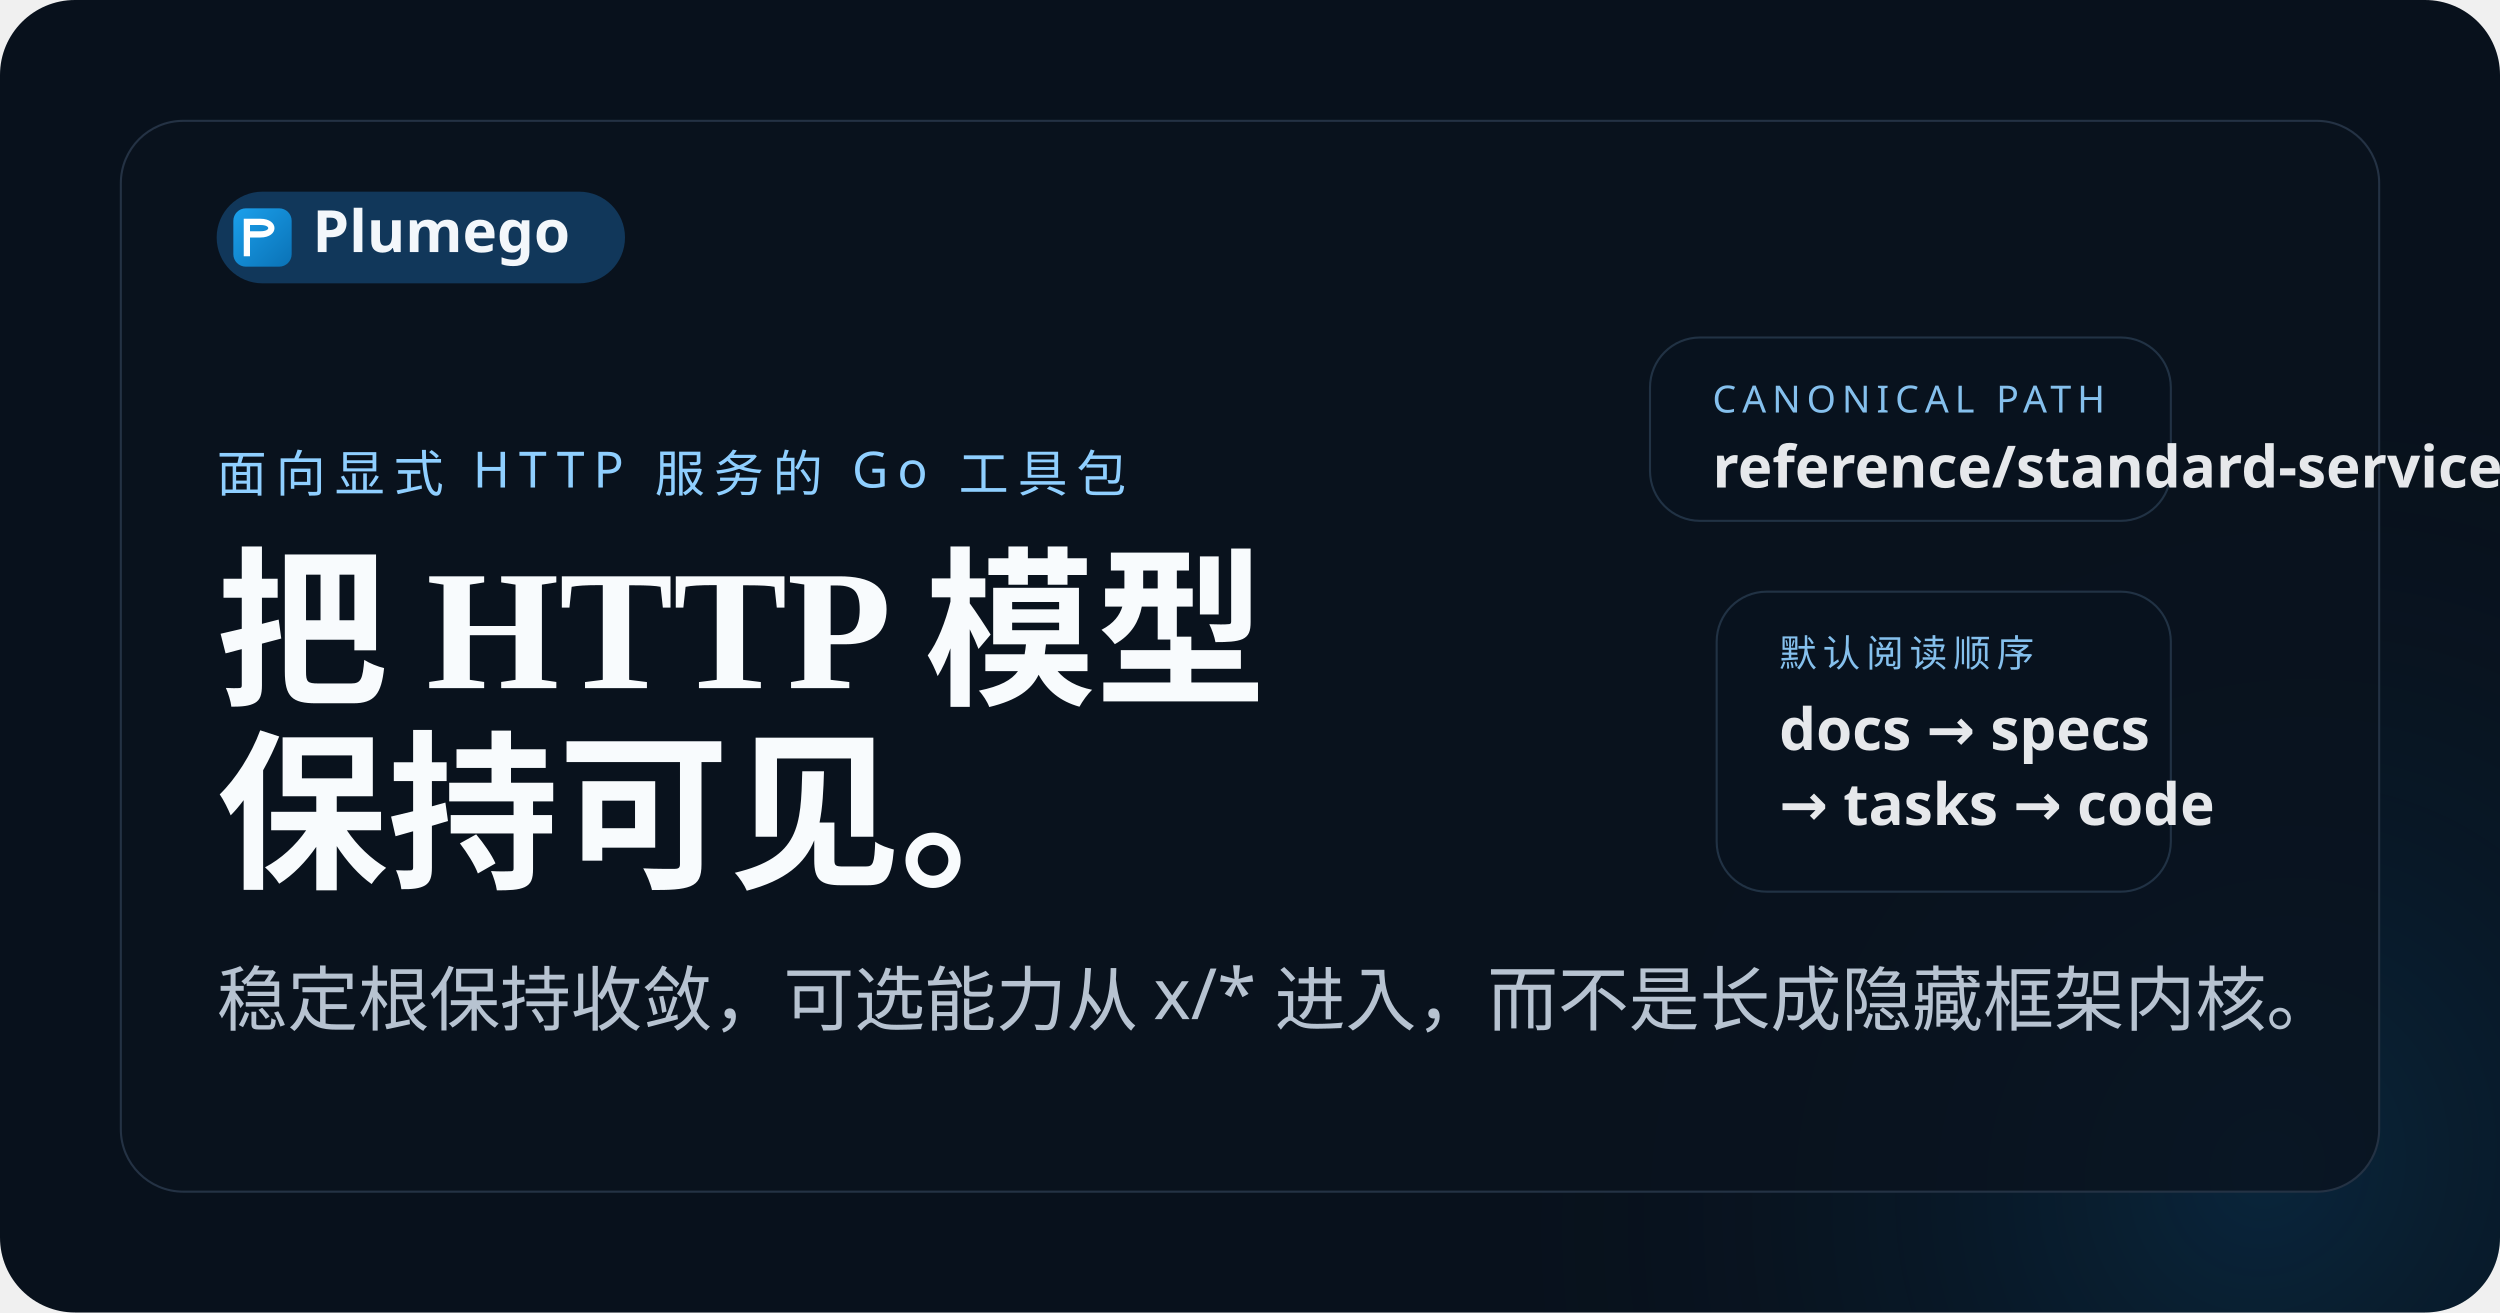
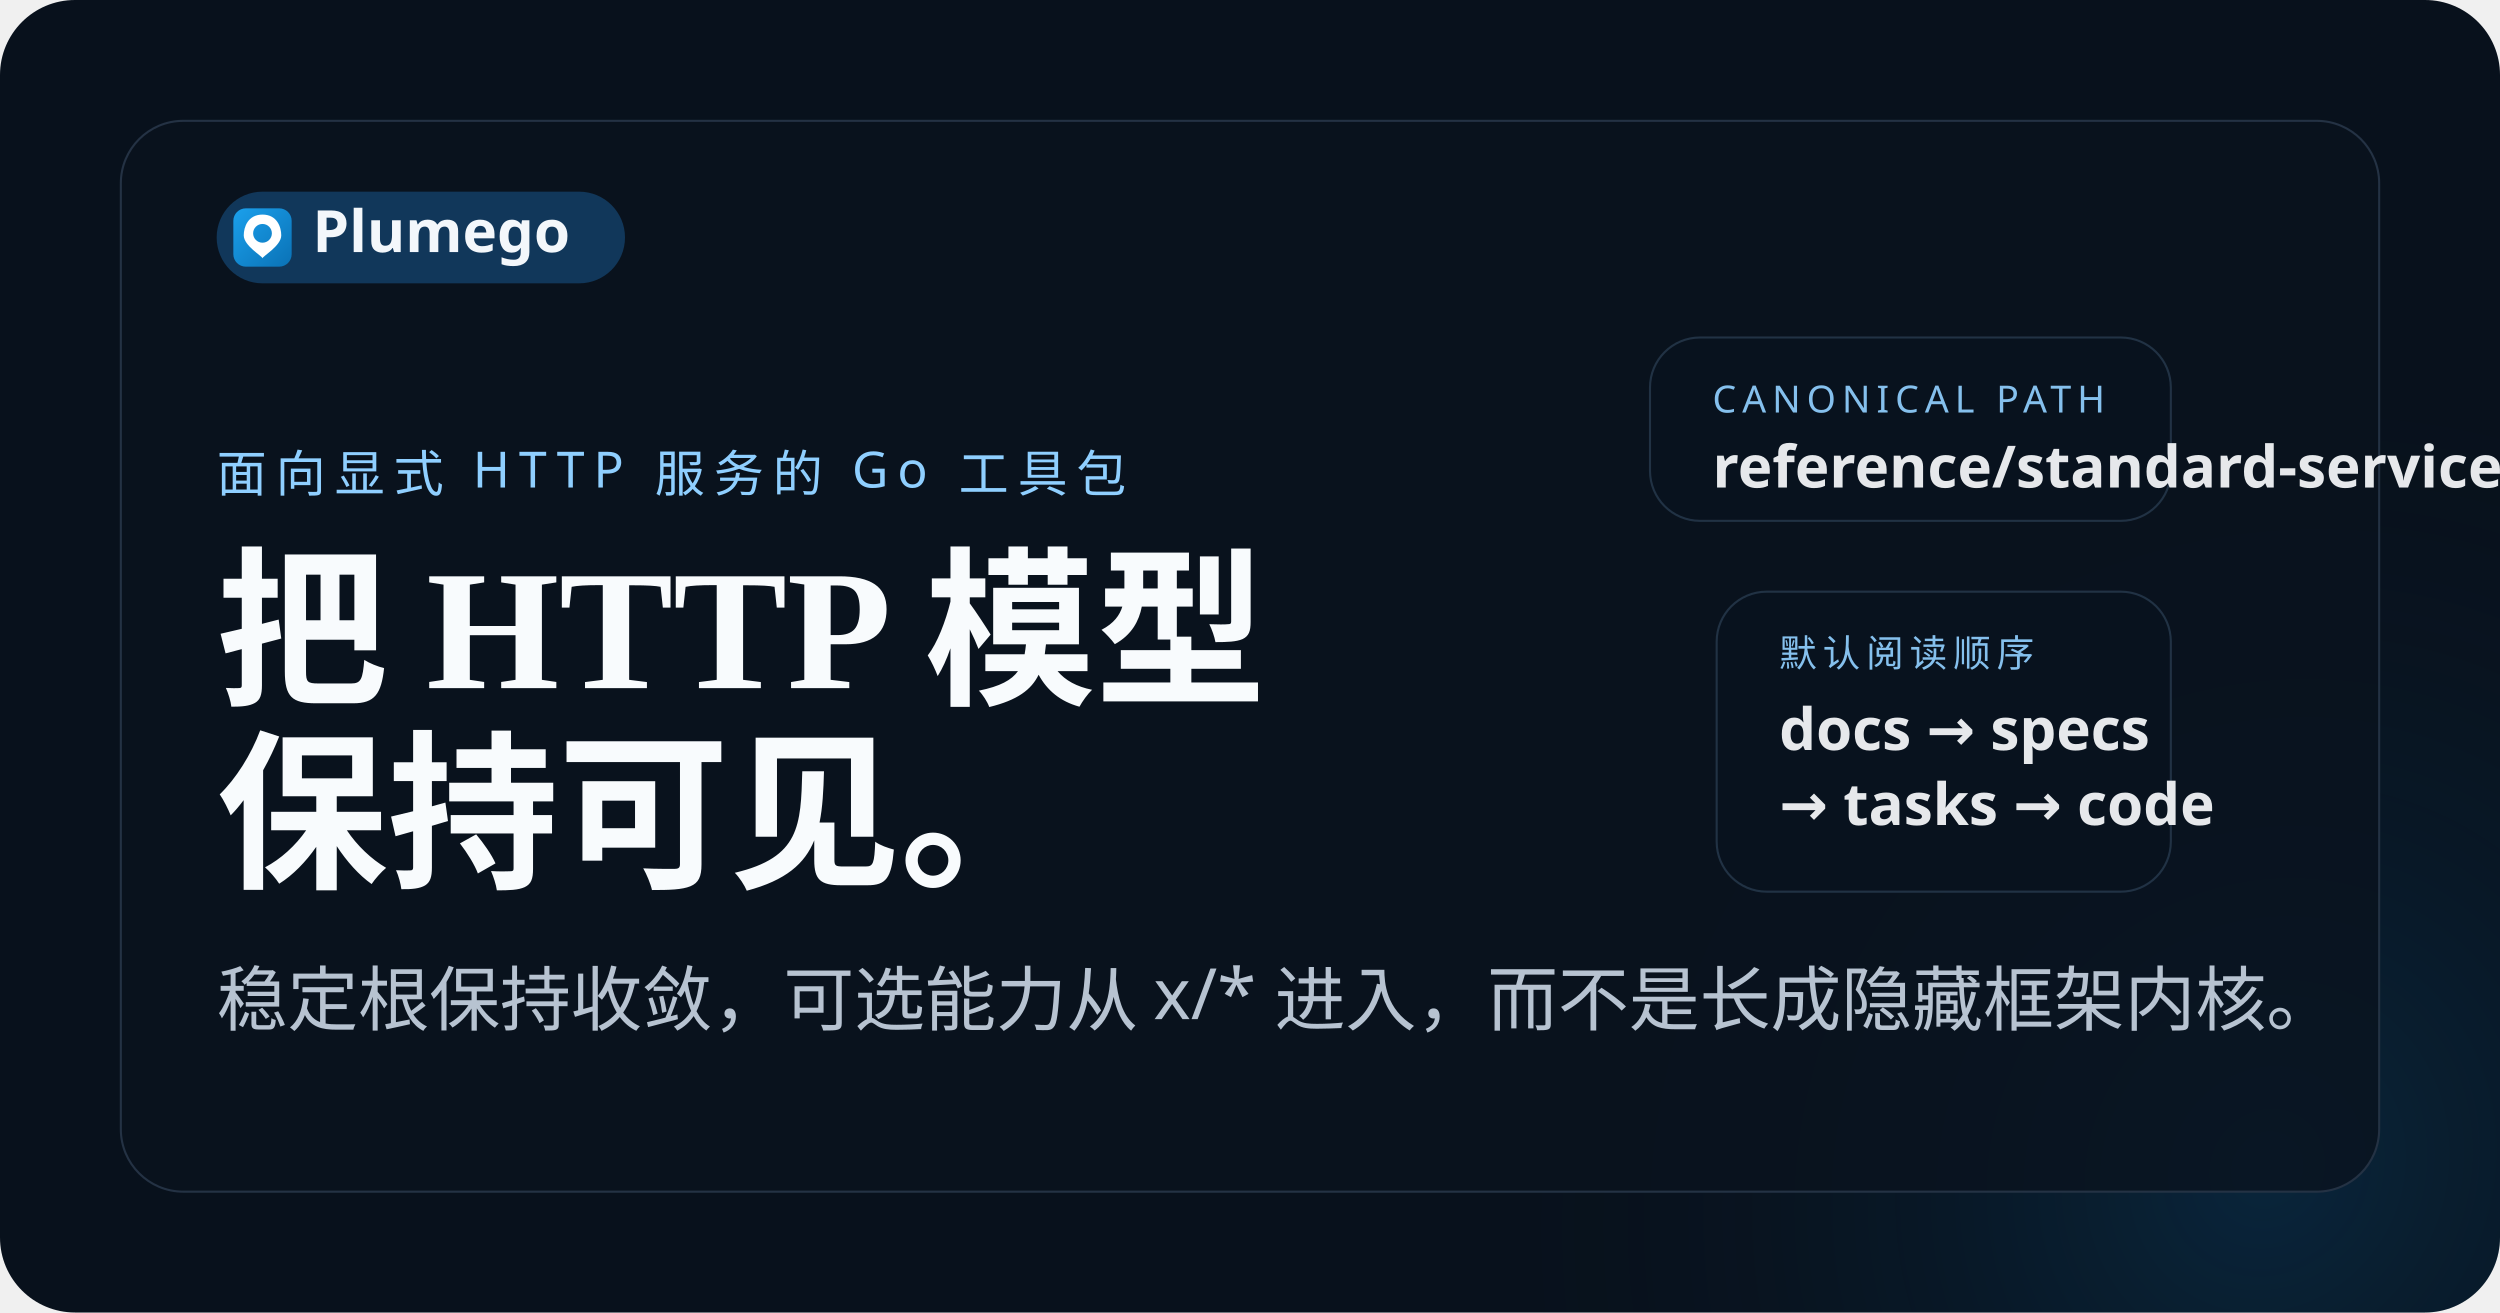
<svg xmlns="http://www.w3.org/2000/svg" width="1200" height="630" viewBox="0 0 1200 630" fill="none">
  <rect width="1200" height="630" rx="36" fill="#08111C" />
  <rect width="1200" height="630" rx="36" fill="url(#paint0_radial)" />
  <rect x="58" y="58" width="1084" height="514" rx="30" fill="rgba(9,18,30,0.78)" stroke="#243244" />
  <rect x="104" y="92" width="196" height="44" rx="22" fill="#11375A" />
  <rect x="112" y="100" width="28" height="28" rx="6" fill="url(#badge-g)" />
-   <path fill-rule="evenodd" fill="#FFFFFF" d="M 117 123 L 117 105 L 125 105        C 134 105 134 114 125 114        L 120 114 L 120 123 Z        M 120 108 L 125 108        C 130 108 130 111 125 111        L 120 111 Z" />
+   <path fill-rule="evenodd" fill="#FFFFFF" d="M 126 103        C 133 103, 135 109, 135 113        C 135 118, 126 123, 126 124        C 126 123, 117 118, 117 113        C 117 109, 119 103, 126 103 Z        M 121.5 112        A 4.5 4.5 0 0 1 130.5 112        A 4.5 4.5 0 0 1 121.5 112 Z" />
  <text x="150" y="121" fill="#F3F7FB" font-family="ui-sans-serif, system-ui, sans-serif" font-size="28" font-weight="700">Plumego</text>
  <text x="104" y="236" fill="#8FCFFF" font-family="ui-sans-serif, system-ui, sans-serif" font-size="24" letter-spacing="0.18em">面向显式 HTTP 服务的 Go 工具包</text>
  <text x="104" y="332" fill="#F8FBFD" font-family="Georgia, 'Times New Roman', serif" font-size="82" font-weight="700">把 HTTP 模型</text>
  <text x="104" y="420" fill="#F8FBFD" font-family="Georgia, 'Times New Roman', serif" font-size="82" font-weight="700">保持可见。</text>
  <text x="104" y="492" fill="#B7C3D1" font-family="ui-sans-serif, system-ui, sans-serif" font-size="34">稳定根保持收敛，可选能力从 x/* 进入，而不是长成隐藏框架内核。</text>
  <g opacity="0.92">
    <rect x="792" y="162" width="250" height="88" rx="24" fill="rgba(9,18,30,0.8)" stroke="#233548" />
    <text x="822" y="198" fill="#8FCFFF" font-family="ui-sans-serif, system-ui, sans-serif" font-size="18" letter-spacing="0.16em">CANONICAL PATH</text>
    <text x="822" y="234" fill="#F8FBFD" font-family="ui-sans-serif, system-ui, sans-serif" font-size="28" font-weight="700">reference/standard-service</text>
  </g>
  <g opacity="0.92">
    <rect x="824" y="284" width="218" height="144" rx="24" fill="rgba(9,18,30,0.8)" stroke="#233548" />
    <text x="854" y="320" fill="#8FCFFF" font-family="ui-sans-serif, system-ui, sans-serif" font-size="18" letter-spacing="0.16em">默认阅读顺序</text>
    <text x="854" y="360" fill="#F8FBFD" font-family="ui-sans-serif, system-ui, sans-serif" font-size="28" font-weight="700">docs → specs</text>
    <text x="854" y="396" fill="#F8FBFD" font-family="ui-sans-serif, system-ui, sans-serif" font-size="28" font-weight="700">→ tasks → code</text>
  </g>
  <defs>
    <linearGradient id="badge-g" x1="0%" y1="0%" x2="100%" y2="100%">
      <stop offset="0%" stop-color="#1BA0EC" />
      <stop offset="100%" stop-color="#0A72B6" />
    </linearGradient>
    <radialGradient id="paint0_radial" cx="0" cy="0" r="1" gradientUnits="userSpaceOnUse" gradientTransform="translate(1084 560) rotate(-146.62) scale(745.368 814.562)">
      <stop stop-color="#0D8BD7" stop-opacity="0.17" />
      <stop offset="0.48" stop-color="#0A1725" stop-opacity="0" />
      <stop offset="1" stop-color="#0A1725" stop-opacity="0" />
    </radialGradient>
  </defs>
</svg>
